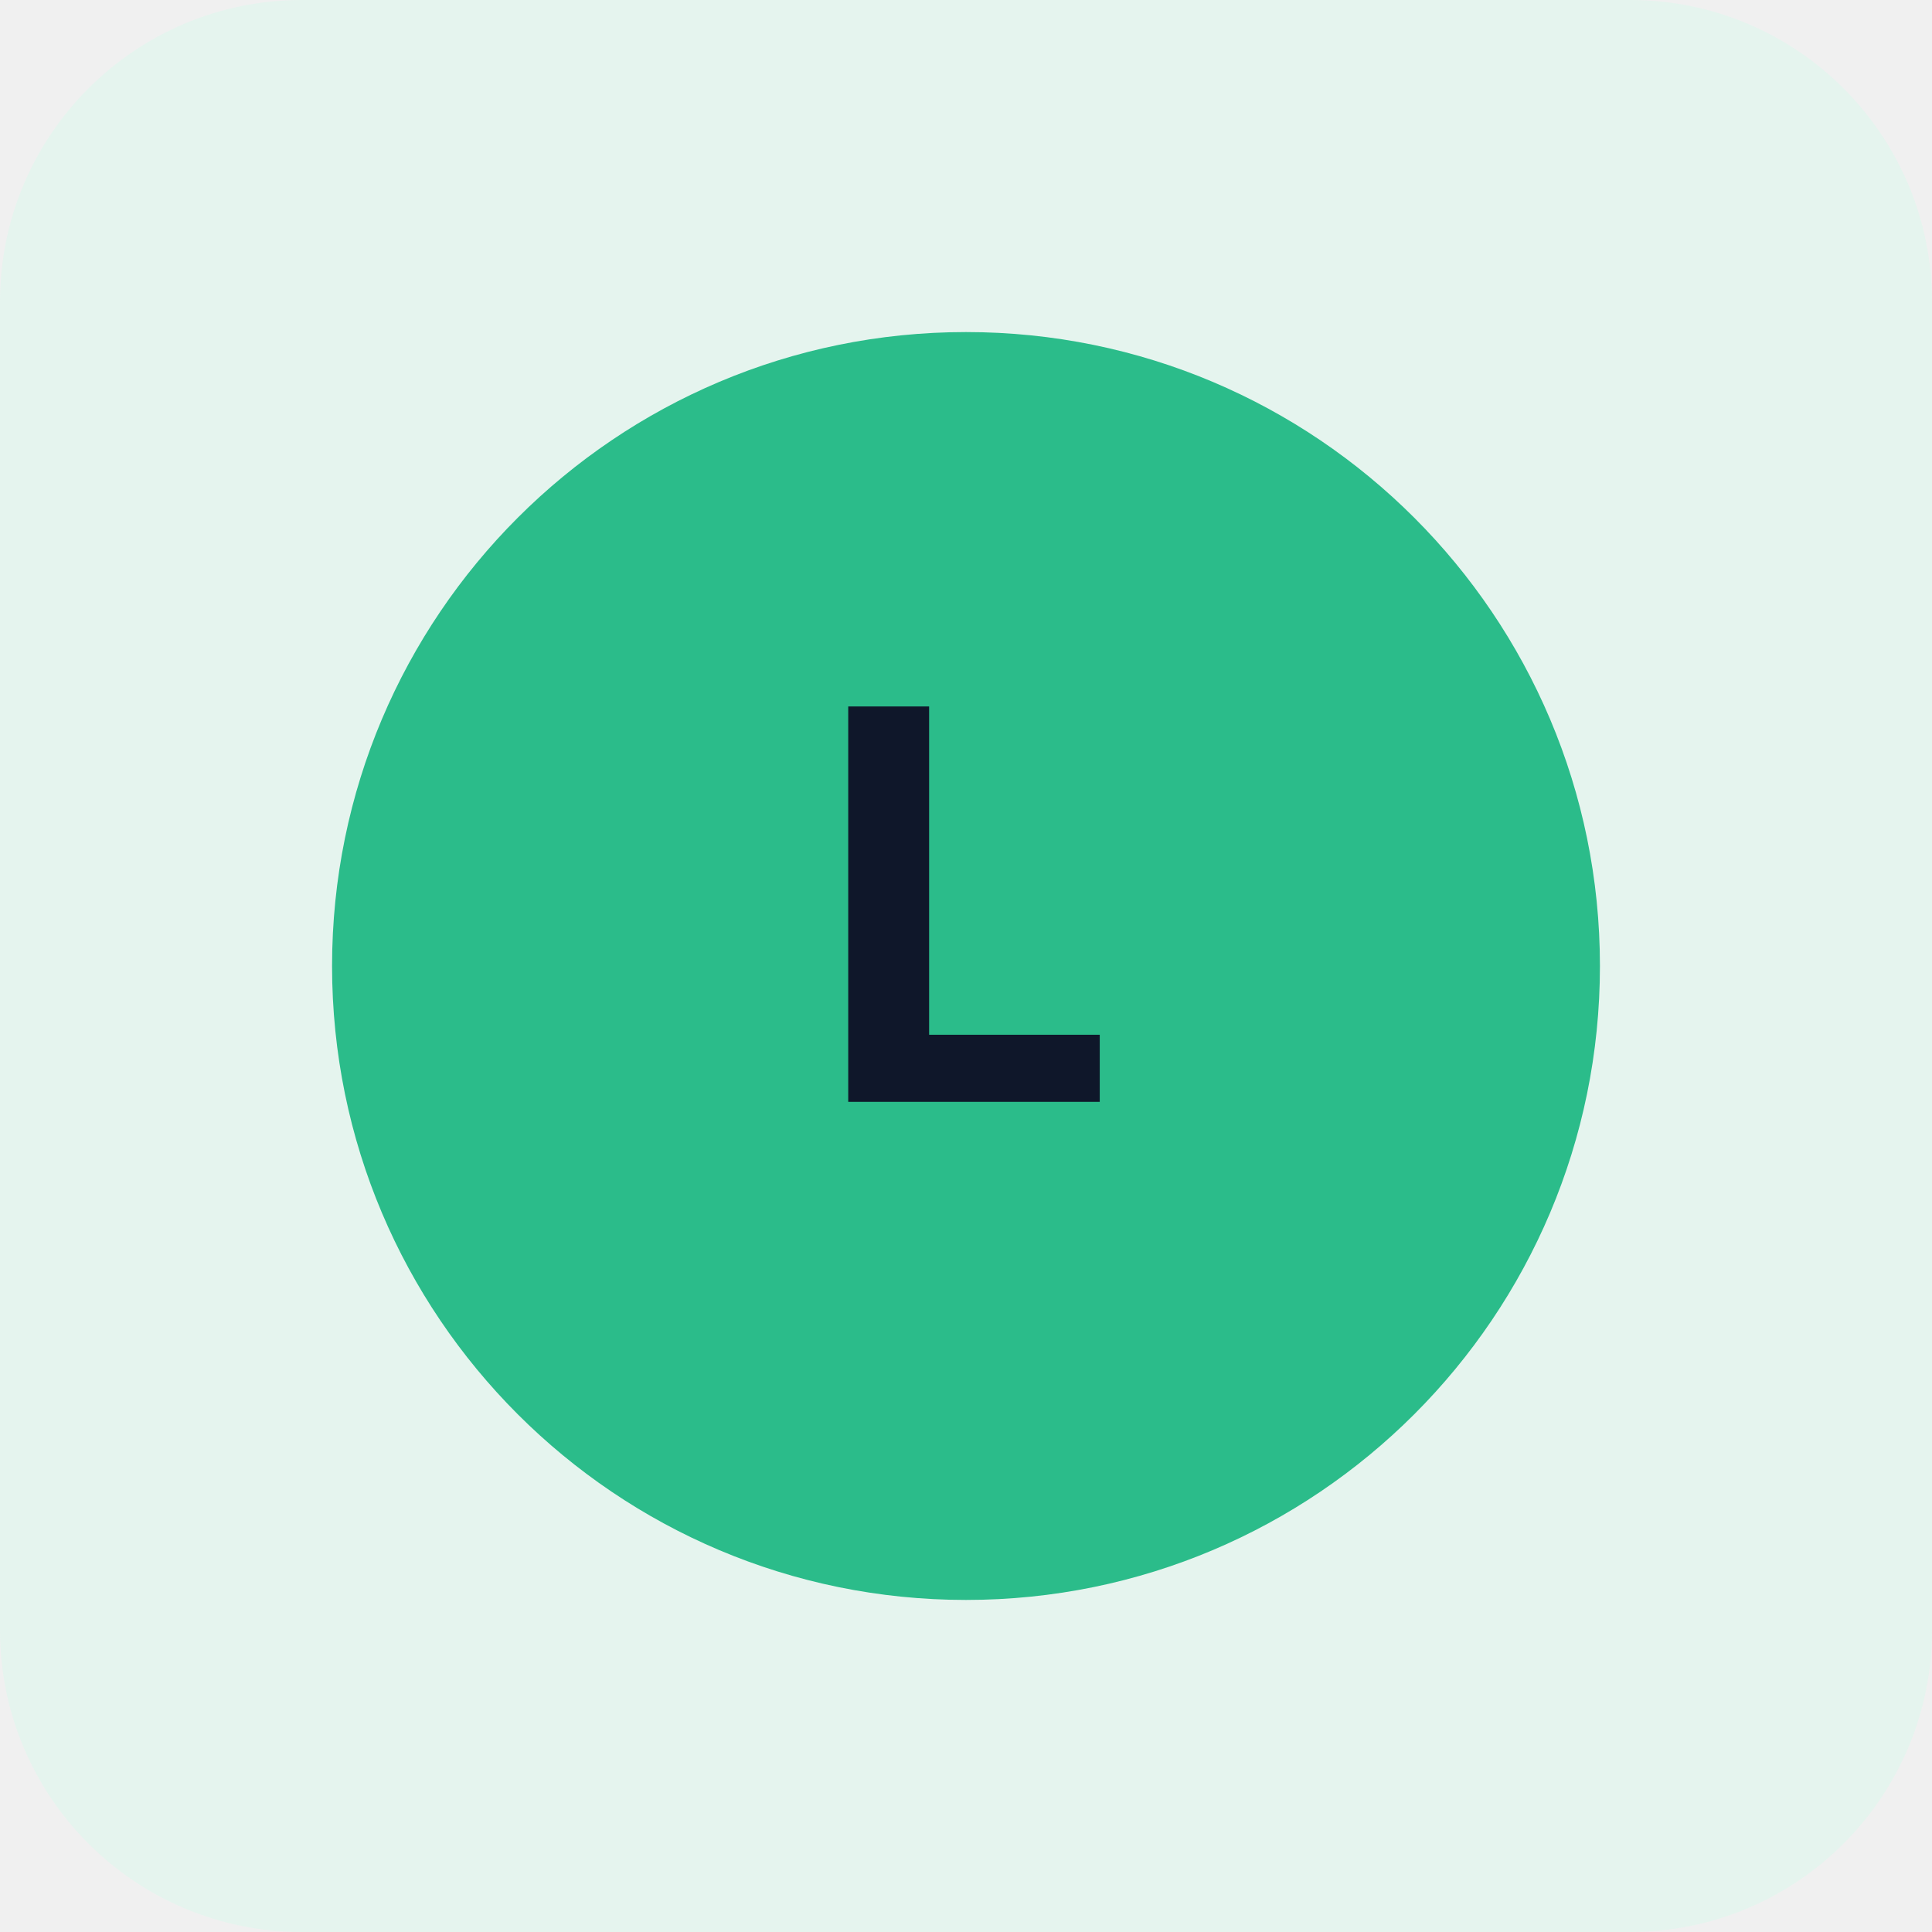
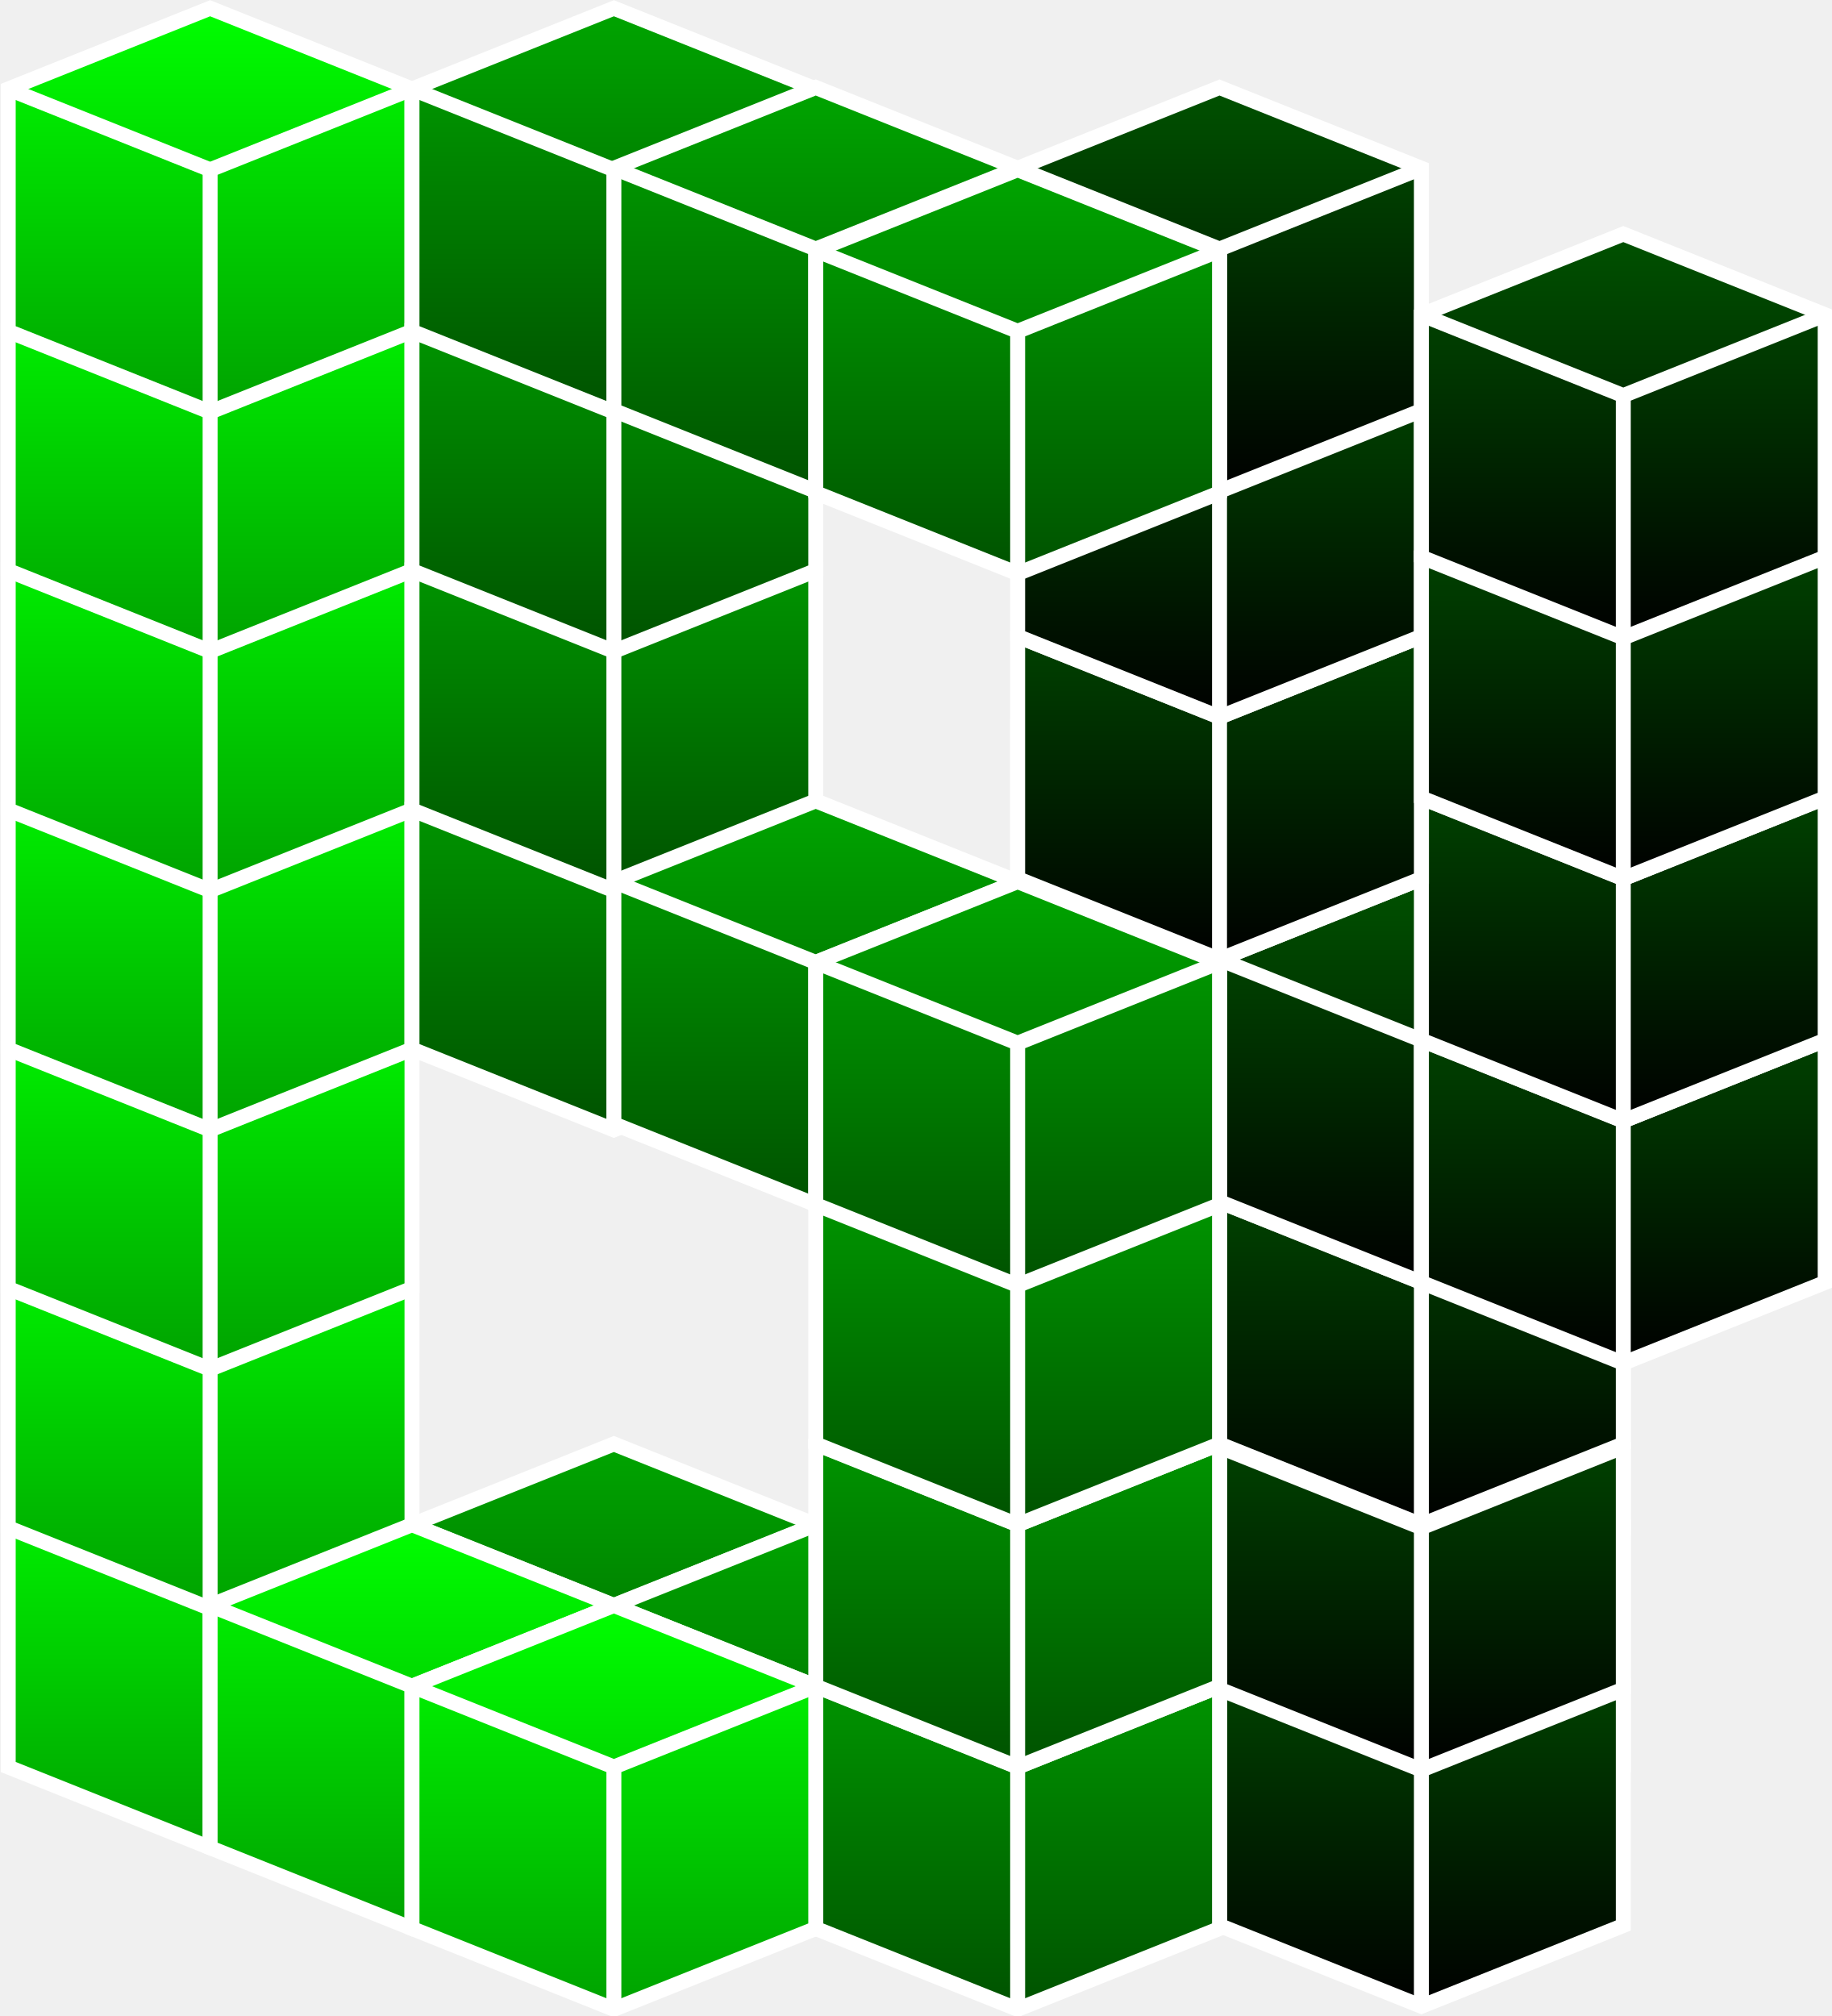
- <svg xmlns="http://www.w3.org/2000/svg" viewBox="0 0 256 256" fill="none">
-   <rect width="256" height="256" rx="40" fill="#E5F4EE" />
-   <circle cx="128" cy="128" r="84" fill="#2BBC8A" />
-   <text x="128" y="146" text-anchor="middle" font-family="system-ui, -apple-system, Segoe UI, sans-serif" font-size="72" font-weight="700" fill="#0F172A">L</text>
+ <svg xmlns="http://www.w3.org/2000/svg" style="background: transparent; background-color: transparent; color-scheme: light dark;" version="1.1" width="1225px" height="1348px" viewBox="0 0 1225 1348">
+   <defs>
+     <linearGradient x1="0%" y1="0%" x2="0%" y2="100%" id="drawio-svg-YrAJRbZXD4QwcOwPkMBc-gradient-light-dark_005200_89cf89_-1-light-dark_000000_ededed_-1-s-0">
+       <stop offset="0%" stop-color="#005200" stop-opacity="1" style="stop-color: light-dark(rgb(0, 82, 0), rgb(137, 207, 137)); stop-opacity: 1;" />
+       <stop offset="100%" stop-color="#000000" stop-opacity="1" style="stop-color: light-dark(rgb(0, 0, 0), rgb(237, 237, 237)); stop-opacity: 1;" />
+     </linearGradient>
+     <linearGradient x1="0%" y1="0%" x2="0%" y2="100%" id="drawio-svg-YrAJRbZXD4QwcOwPkMBc-gradient-light-dark_00a500_22b022_-1-light-dark_005200_89cf89_-1-s-0">
+       <stop offset="0%" stop-color="#00A500" stop-opacity="1" style="stop-color: light-dark(rgb(0, 165, 0), rgb(34, 176, 34)); stop-opacity: 1;" />
+       <stop offset="100%" stop-color="#005200" stop-opacity="1" style="stop-color: light-dark(rgb(0, 82, 0), rgb(137, 207, 137)); stop-opacity: 1;" />
+     </linearGradient>
+     <linearGradient x1="0%" y1="0%" x2="0%" y2="100%" id="drawio-svg-YrAJRbZXD4QwcOwPkMBc-gradient-light-dark_00ff00_008f00_-1-light-dark_00a200_26b126_-1-s-0">
+       <stop offset="0%" stop-color="#00FF00" stop-opacity="1" style="stop-color: light-dark(rgb(0, 255, 0), rgb(0, 143, 0)); stop-opacity: 1;" />
+       <stop offset="100%" stop-color="#00A200" stop-opacity="1" style="stop-color: light-dark(rgb(0, 162, 0), rgb(38, 177, 38)); stop-opacity: 1;" />
+     </linearGradient>
+   </defs>
+   <g>
+     <g data-cell-id="0">
+       <g data-cell-id="1">
+         <g data-cell-id="frHDiylbWHgKtSTXTxFc-33">
+           <g transform="translate(0.5,0.5)">
+             <path d="M 815 1019 L 950 965 L 1085 1019 L 1085 1181 L 950 1235 L 815 1181 Z" fill="url(#drawio-svg-YrAJRbZXD4QwcOwPkMBc-gradient-light-dark_005200_89cf89_-1-light-dark_000000_ededed_-1-s-0)" stroke="#ffffff" stroke-width="10" stroke-miterlimit="10" pointer-events="all" style="fill: url(&quot;#drawio-svg-YrAJRbZXD4QwcOwPkMBc-gradient-light-dark_005200_89cf89_-1-light-dark_000000_ededed_-1-s-0&quot;); stroke: light-dark(rgb(255, 255, 255), rgb(18, 18, 18));" />
+             <path d="M 815 1019 L 950 1073 L 1085 1019 M 950 1073 L 950 1235" fill="none" stroke="#ffffff" stroke-width="10" stroke-miterlimit="10" pointer-events="all" style="stroke: light-dark(rgb(255, 255, 255), rgb(18, 18, 18));" />
+           </g>
+         </g>
+         <g data-cell-id="frHDiylbWHgKtSTXTxFc-12">
+           <g transform="translate(0.5,0.5)">
+             <path d="M 275 1019 L 410 965 L 545 1019 L 545 1181 L 410 1235 L 275 1181 Z" fill="url(#drawio-svg-YrAJRbZXD4QwcOwPkMBc-gradient-light-dark_00a500_22b022_-1-light-dark_005200_89cf89_-1-s-0)" stroke="#ffffff" stroke-width="10" stroke-miterlimit="10" pointer-events="all" style="fill: url(&quot;#drawio-svg-YrAJRbZXD4QwcOwPkMBc-gradient-light-dark_00a500_22b022_-1-light-dark_005200_89cf89_-1-s-0&quot;); stroke: light-dark(rgb(255, 255, 255), rgb(18, 18, 18));" />
+             <path d="M 275 1019 L 410 1073 L 545 1019 M 410 1073 L 410 1235" fill="none" stroke="#ffffff" stroke-width="10" stroke-miterlimit="10" pointer-events="all" style="stroke: light-dark(rgb(255, 255, 255), rgb(18, 18, 18));" />
+           </g>
+         </g>
+         <g data-cell-id="frHDiylbWHgKtSTXTxFc-13">
+           <g transform="translate(0.5,0.5)">
+             <path d="M 410 1073 L 545 1019 L 680 1073 L 680 1235 L 545 1289 L 410 1235 Z" fill="url(#drawio-svg-YrAJRbZXD4QwcOwPkMBc-gradient-light-dark_00a500_22b022_-1-light-dark_005200_89cf89_-1-s-0)" stroke="#ffffff" stroke-width="10" stroke-miterlimit="10" pointer-events="all" style="fill: url(&quot;#drawio-svg-YrAJRbZXD4QwcOwPkMBc-gradient-light-dark_00a500_22b022_-1-light-dark_005200_89cf89_-1-s-0&quot;); stroke: light-dark(rgb(255, 255, 255), rgb(18, 18, 18));" />
+             <path d="M 410 1073 L 545 1127 L 680 1073 M 545 1127 L 545 1289" fill="none" stroke="#ffffff" stroke-width="10" stroke-miterlimit="10" pointer-events="all" style="stroke: light-dark(rgb(255, 255, 255), rgb(18, 18, 18));" />
+           </g>
+         </g>
+         <g data-cell-id="frHDiylbWHgKtSTXTxFc-31">
+           <g transform="translate(0.5,0.5)">
+             <path d="M 815 1125 L 950 1071 L 1085 1125 L 1085 1287 L 950 1341 L 815 1287 Z" fill="url(#drawio-svg-YrAJRbZXD4QwcOwPkMBc-gradient-light-dark_005200_89cf89_-1-light-dark_000000_ededed_-1-s-0)" stroke="#ffffff" stroke-width="10" stroke-miterlimit="10" pointer-events="all" style="fill: url(&quot;#drawio-svg-YrAJRbZXD4QwcOwPkMBc-gradient-light-dark_005200_89cf89_-1-light-dark_000000_ededed_-1-s-0&quot;); stroke: light-dark(rgb(255, 255, 255), rgb(18, 18, 18));" />
+             <path d="M 815 1125 L 950 1179 L 1085 1125 M 950 1179 L 950 1341" fill="none" stroke="#ffffff" stroke-width="10" stroke-miterlimit="10" pointer-events="all" style="stroke: light-dark(rgb(255, 255, 255), rgb(18, 18, 18));" />
+           </g>
+         </g>
+         <g data-cell-id="frHDiylbWHgKtSTXTxFc-14">
+           <g transform="translate(0.5,0.5)">
+             <path d="M 545 1127 L 680 1073 L 815 1127 L 815 1289 L 680 1343 L 545 1289 Z" fill="url(#drawio-svg-YrAJRbZXD4QwcOwPkMBc-gradient-light-dark_00a500_22b022_-1-light-dark_005200_89cf89_-1-s-0)" stroke="#ffffff" stroke-width="10" stroke-miterlimit="10" pointer-events="all" style="fill: url(&quot;#drawio-svg-YrAJRbZXD4QwcOwPkMBc-gradient-light-dark_00a500_22b022_-1-light-dark_005200_89cf89_-1-s-0&quot;); stroke: light-dark(rgb(255, 255, 255), rgb(18, 18, 18));" />
+             <path d="M 545 1127 L 680 1181 L 815 1127 M 680 1181 L 680 1343" fill="none" stroke="#ffffff" stroke-width="10" stroke-miterlimit="10" pointer-events="all" style="stroke: light-dark(rgb(255, 255, 255), rgb(18, 18, 18));" />
+           </g>
+         </g>
+         <g data-cell-id="frHDiylbWHgKtSTXTxFc-21">
+           <g transform="translate(0.5,0.5)">
+             <path d="M 680 484 L 815 430 L 950 484 L 950 646 L 815 700 L 680 646 Z" fill="url(#drawio-svg-YrAJRbZXD4QwcOwPkMBc-gradient-light-dark_005200_89cf89_-1-light-dark_000000_ededed_-1-s-0)" stroke="#ffffff" stroke-width="10" stroke-miterlimit="10" pointer-events="all" style="fill: url(&quot;#drawio-svg-YrAJRbZXD4QwcOwPkMBc-gradient-light-dark_005200_89cf89_-1-light-dark_000000_ededed_-1-s-0&quot;); stroke: light-dark(rgb(255, 255, 255), rgb(18, 18, 18));" />
+             <path d="M 680 484 L 815 538 L 950 484 M 815 538 L 815 700" fill="none" stroke="#ffffff" stroke-width="10" stroke-miterlimit="10" pointer-events="all" style="stroke: light-dark(rgb(255, 255, 255), rgb(18, 18, 18));" />
+           </g>
+         </g>
+         <g data-cell-id="frHDiylbWHgKtSTXTxFc-1">
+           <g transform="translate(0.5,0.5)">
+             <path d="M 5 1019 L 140 965 L 275 1019 L 275 1181 L 140 1235 L 5 1181 Z" fill="url(#drawio-svg-YrAJRbZXD4QwcOwPkMBc-gradient-light-dark_00ff00_008f00_-1-light-dark_00a200_26b126_-1-s-0)" stroke="#ffffff" stroke-width="10" stroke-miterlimit="10" pointer-events="all" style="fill: url(&quot;#drawio-svg-YrAJRbZXD4QwcOwPkMBc-gradient-light-dark_00ff00_008f00_-1-light-dark_00a200_26b126_-1-s-0&quot;); stroke: light-dark(rgb(255, 255, 255), rgb(18, 18, 18));" />
+             <path d="M 5 1019 L 140 1073 L 275 1019 M 140 1073 L 140 1235" fill="none" stroke="#ffffff" stroke-width="10" stroke-miterlimit="10" pointer-events="all" style="stroke: light-dark(rgb(255, 255, 255), rgb(18, 18, 18));" />
+           </g>
+         </g>
+         <g data-cell-id="frHDiylbWHgKtSTXTxFc-2">
+           <g transform="translate(0.5,0.5)">
+             <path d="M 5 859 L 140 805 L 275 859 L 275 1021 L 140 1075 L 5 1021 Z" fill="url(#drawio-svg-YrAJRbZXD4QwcOwPkMBc-gradient-light-dark_00ff00_008f00_-1-light-dark_00a200_26b126_-1-s-0)" stroke="#ffffff" stroke-width="10" stroke-miterlimit="10" pointer-events="all" style="fill: url(&quot;#drawio-svg-YrAJRbZXD4QwcOwPkMBc-gradient-light-dark_00ff00_008f00_-1-light-dark_00a200_26b126_-1-s-0&quot;); stroke: light-dark(rgb(255, 255, 255), rgb(18, 18, 18));" />
+             <path d="M 5 859 L 140 913 L 275 859 M 140 913 L 140 1075" fill="none" stroke="#ffffff" stroke-width="10" stroke-miterlimit="10" pointer-events="all" style="stroke: light-dark(rgb(255, 255, 255), rgb(18, 18, 18));" />
+           </g>
+         </g>
+         <g data-cell-id="frHDiylbWHgKtSTXTxFc-3">
+           <g transform="translate(0.5,0.5)">
+             <path d="M 5 699 L 140 645 L 275 699 L 275 861 L 140 915 L 5 861 Z" fill="url(#drawio-svg-YrAJRbZXD4QwcOwPkMBc-gradient-light-dark_00ff00_008f00_-1-light-dark_00a200_26b126_-1-s-0)" stroke="#ffffff" stroke-width="10" stroke-miterlimit="10" pointer-events="all" style="fill: url(&quot;#drawio-svg-YrAJRbZXD4QwcOwPkMBc-gradient-light-dark_00ff00_008f00_-1-light-dark_00a200_26b126_-1-s-0&quot;); stroke: light-dark(rgb(255, 255, 255), rgb(18, 18, 18));" />
+             <path d="M 5 699 L 140 753 L 275 699 M 140 753 L 140 915" fill="none" stroke="#ffffff" stroke-width="10" stroke-miterlimit="10" pointer-events="all" style="stroke: light-dark(rgb(255, 255, 255), rgb(18, 18, 18));" />
+           </g>
+         </g>
+         <g data-cell-id="frHDiylbWHgKtSTXTxFc-4">
+           <g transform="translate(0.5,0.5)">
+             <path d="M 5 539 L 140 485 L 275 539 L 275 701 L 140 755 L 5 701 Z" fill="url(#drawio-svg-YrAJRbZXD4QwcOwPkMBc-gradient-light-dark_00ff00_008f00_-1-light-dark_00a200_26b126_-1-s-0)" stroke="#ffffff" stroke-width="10" stroke-miterlimit="10" pointer-events="all" style="fill: url(&quot;#drawio-svg-YrAJRbZXD4QwcOwPkMBc-gradient-light-dark_00ff00_008f00_-1-light-dark_00a200_26b126_-1-s-0&quot;); stroke: light-dark(rgb(255, 255, 255), rgb(18, 18, 18));" />
+             <path d="M 5 539 L 140 593 L 275 539 M 140 593 L 140 755" fill="none" stroke="#ffffff" stroke-width="10" stroke-miterlimit="10" pointer-events="all" style="stroke: light-dark(rgb(255, 255, 255), rgb(18, 18, 18));" />
+           </g>
+         </g>
+         <g data-cell-id="frHDiylbWHgKtSTXTxFc-5">
+           <g transform="translate(0.5,0.5)">
+             <path d="M 5 379 L 140 325 L 275 379 L 275 541 L 140 595 L 5 541 Z" fill="url(#drawio-svg-YrAJRbZXD4QwcOwPkMBc-gradient-light-dark_00ff00_008f00_-1-light-dark_00a200_26b126_-1-s-0)" stroke="#ffffff" stroke-width="10" stroke-miterlimit="10" pointer-events="all" style="fill: url(&quot;#drawio-svg-YrAJRbZXD4QwcOwPkMBc-gradient-light-dark_00ff00_008f00_-1-light-dark_00a200_26b126_-1-s-0&quot;); stroke: light-dark(rgb(255, 255, 255), rgb(18, 18, 18));" />
+             <path d="M 5 379 L 140 433 L 275 379 M 140 433 L 140 595" fill="none" stroke="#ffffff" stroke-width="10" stroke-miterlimit="10" pointer-events="all" style="stroke: light-dark(rgb(255, 255, 255), rgb(18, 18, 18));" />
+           </g>
+         </g>
+         <g data-cell-id="frHDiylbWHgKtSTXTxFc-6">
+           <g transform="translate(0.5,0.5)">
+             <path d="M 5 219 L 140 165 L 275 219 L 275 381 L 140 435 L 5 381 Z" fill="url(#drawio-svg-YrAJRbZXD4QwcOwPkMBc-gradient-light-dark_00ff00_008f00_-1-light-dark_00a200_26b126_-1-s-0)" stroke="#ffffff" stroke-width="10" stroke-miterlimit="10" pointer-events="all" style="fill: url(&quot;#drawio-svg-YrAJRbZXD4QwcOwPkMBc-gradient-light-dark_00ff00_008f00_-1-light-dark_00a200_26b126_-1-s-0&quot;); stroke: light-dark(rgb(255, 255, 255), rgb(18, 18, 18));" />
+             <path d="M 5 219 L 140 273 L 275 219 M 140 273 L 140 435" fill="none" stroke="#ffffff" stroke-width="10" stroke-miterlimit="10" pointer-events="all" style="stroke: light-dark(rgb(255, 255, 255), rgb(18, 18, 18));" />
+           </g>
+         </g>
+         <g data-cell-id="frHDiylbWHgKtSTXTxFc-7">
+           <g transform="translate(0.5,0.5)">
+             <path d="M 5 59 L 140 5 L 275 59 L 275 221 L 140 275 L 5 221 Z" fill="url(#drawio-svg-YrAJRbZXD4QwcOwPkMBc-gradient-light-dark_00ff00_008f00_-1-light-dark_00a200_26b126_-1-s-0)" stroke="#ffffff" stroke-width="10" stroke-miterlimit="10" pointer-events="all" style="fill: url(&quot;#drawio-svg-YrAJRbZXD4QwcOwPkMBc-gradient-light-dark_00ff00_008f00_-1-light-dark_00a200_26b126_-1-s-0&quot;); stroke: light-dark(rgb(255, 255, 255), rgb(18, 18, 18));" />
+             <path d="M 5 59 L 140 113 L 275 59 M 140 113 L 140 275" fill="none" stroke="#ffffff" stroke-width="10" stroke-miterlimit="10" pointer-events="all" style="stroke: light-dark(rgb(255, 255, 255), rgb(18, 18, 18));" />
+           </g>
+         </g>
+         <g data-cell-id="frHDiylbWHgKtSTXTxFc-8">
+           <g transform="translate(0.5,0.5)">
+             <path d="M 140 1073 L 275 1019 L 410 1073 L 410 1235 L 275 1289 L 140 1235 Z" fill="url(#drawio-svg-YrAJRbZXD4QwcOwPkMBc-gradient-light-dark_00ff00_008f00_-1-light-dark_00a200_26b126_-1-s-0)" stroke="#ffffff" stroke-width="10" stroke-miterlimit="10" pointer-events="all" style="fill: url(&quot;#drawio-svg-YrAJRbZXD4QwcOwPkMBc-gradient-light-dark_00ff00_008f00_-1-light-dark_00a200_26b126_-1-s-0&quot;); stroke: light-dark(rgb(255, 255, 255), rgb(18, 18, 18));" />
+             <path d="M 140 1073 L 275 1127 L 410 1073 M 275 1127 L 275 1289" fill="none" stroke="#ffffff" stroke-width="10" stroke-miterlimit="10" pointer-events="all" style="stroke: light-dark(rgb(255, 255, 255), rgb(18, 18, 18));" />
+           </g>
+         </g>
+         <g data-cell-id="frHDiylbWHgKtSTXTxFc-11">
+           <g transform="translate(0.5,0.5)">
+             <path d="M 275 1127 L 410 1073 L 545 1127 L 545 1289 L 410 1343 L 275 1289 Z" fill="url(#drawio-svg-YrAJRbZXD4QwcOwPkMBc-gradient-light-dark_00ff00_008f00_-1-light-dark_00a200_26b126_-1-s-0)" stroke="#ffffff" stroke-width="10" stroke-miterlimit="10" pointer-events="all" style="fill: url(&quot;#drawio-svg-YrAJRbZXD4QwcOwPkMBc-gradient-light-dark_00ff00_008f00_-1-light-dark_00a200_26b126_-1-s-0&quot;); stroke: light-dark(rgb(255, 255, 255), rgb(18, 18, 18));" />
+             <path d="M 275 1127 L 410 1181 L 545 1127 M 410 1181 L 410 1343" fill="none" stroke="#ffffff" stroke-width="10" stroke-miterlimit="10" pointer-events="all" style="stroke: light-dark(rgb(255, 255, 255), rgb(18, 18, 18));" />
+           </g>
+         </g>
+         <g data-cell-id="frHDiylbWHgKtSTXTxFc-15">
+           <g transform="translate(0.5,0.5)">
+             <path d="M 815 861 L 950 807 L 1085 861 L 1085 1023 L 950 1077 L 815 1023 Z" fill="url(#drawio-svg-YrAJRbZXD4QwcOwPkMBc-gradient-light-dark_005200_89cf89_-1-light-dark_000000_ededed_-1-s-0)" stroke="#ffffff" stroke-width="10" stroke-miterlimit="10" pointer-events="all" style="fill: url(&quot;#drawio-svg-YrAJRbZXD4QwcOwPkMBc-gradient-light-dark_005200_89cf89_-1-light-dark_000000_ededed_-1-s-0&quot;); stroke: light-dark(rgb(255, 255, 255), rgb(18, 18, 18));" />
+             <path d="M 815 861 L 950 915 L 1085 861 M 950 915 L 950 1077" fill="none" stroke="#ffffff" stroke-width="10" stroke-miterlimit="10" pointer-events="all" style="stroke: light-dark(rgb(255, 255, 255), rgb(18, 18, 18));" />
+           </g>
+         </g>
+         <g data-cell-id="frHDiylbWHgKtSTXTxFc-16">
+           <g transform="translate(0.5,0.5)">
+             <path d="M 815 701 L 950 647 L 1085 701 L 1085 863 L 950 917 L 815 863 Z" fill="url(#drawio-svg-YrAJRbZXD4QwcOwPkMBc-gradient-light-dark_005200_89cf89_-1-light-dark_000000_ededed_-1-s-0)" stroke="#ffffff" stroke-width="10" stroke-miterlimit="10" pointer-events="all" style="fill: url(&quot;#drawio-svg-YrAJRbZXD4QwcOwPkMBc-gradient-light-dark_005200_89cf89_-1-light-dark_000000_ededed_-1-s-0&quot;); stroke: light-dark(rgb(255, 255, 255), rgb(18, 18, 18));" />
+             <path d="M 815 701 L 950 755 L 1085 701 M 950 755 L 950 917" fill="none" stroke="#ffffff" stroke-width="10" stroke-miterlimit="10" pointer-events="all" style="stroke: light-dark(rgb(255, 255, 255), rgb(18, 18, 18));" />
+           </g>
+         </g>
+         <g data-cell-id="frHDiylbWHgKtSTXTxFc-17">
+           <g transform="translate(0.5,0.5)">
+             <path d="M 815 539 L 950 485 L 1085 539 L 1085 701 L 950 755 L 815 701 Z" fill="url(#drawio-svg-YrAJRbZXD4QwcOwPkMBc-gradient-light-dark_005200_89cf89_-1-light-dark_000000_ededed_-1-s-0)" stroke="#ffffff" stroke-width="10" stroke-miterlimit="10" pointer-events="all" style="fill: url(&quot;#drawio-svg-YrAJRbZXD4QwcOwPkMBc-gradient-light-dark_005200_89cf89_-1-light-dark_000000_ededed_-1-s-0&quot;); stroke: light-dark(rgb(255, 255, 255), rgb(18, 18, 18));" />
+             <path d="M 815 539 L 950 593 L 1085 539 M 950 593 L 950 755" fill="none" stroke="#ffffff" stroke-width="10" stroke-miterlimit="10" pointer-events="all" style="stroke: light-dark(rgb(255, 255, 255), rgb(18, 18, 18));" />
+           </g>
+         </g>
+         <g data-cell-id="frHDiylbWHgKtSTXTxFc-24">
+           <g transform="translate(0.5,0.5)">
+             <path d="M 275 539 L 410 485 L 545 539 L 545 701 L 410 755 L 275 701 Z" fill="url(#drawio-svg-YrAJRbZXD4QwcOwPkMBc-gradient-light-dark_00a500_22b022_-1-light-dark_005200_89cf89_-1-s-0)" stroke="#ffffff" stroke-width="10" stroke-miterlimit="10" pointer-events="all" style="fill: url(&quot;#drawio-svg-YrAJRbZXD4QwcOwPkMBc-gradient-light-dark_00a500_22b022_-1-light-dark_005200_89cf89_-1-s-0&quot;); stroke: light-dark(rgb(255, 255, 255), rgb(18, 18, 18));" />
+             <path d="M 275 539 L 410 593 L 545 539 M 410 593 L 410 755" fill="none" stroke="#ffffff" stroke-width="10" stroke-miterlimit="10" pointer-events="all" style="stroke: light-dark(rgb(255, 255, 255), rgb(18, 18, 18));" />
+           </g>
+         </g>
+         <g data-cell-id="frHDiylbWHgKtSTXTxFc-19">
+           <g transform="translate(0.5,0.5)">
+             <path d="M 275 379 L 410 325 L 545 379 L 545 541 L 410 595 L 275 541 Z" fill="url(#drawio-svg-YrAJRbZXD4QwcOwPkMBc-gradient-light-dark_00a500_22b022_-1-light-dark_005200_89cf89_-1-s-0)" stroke="#ffffff" stroke-width="10" stroke-miterlimit="10" pointer-events="all" style="fill: url(&quot;#drawio-svg-YrAJRbZXD4QwcOwPkMBc-gradient-light-dark_00a500_22b022_-1-light-dark_005200_89cf89_-1-s-0&quot;); stroke: light-dark(rgb(255, 255, 255), rgb(18, 18, 18));" />
+             <path d="M 275 379 L 410 433 L 545 379 M 410 433 L 410 595" fill="none" stroke="#ffffff" stroke-width="10" stroke-miterlimit="10" pointer-events="all" style="stroke: light-dark(rgb(255, 255, 255), rgb(18, 18, 18));" />
+           </g>
+         </g>
+         <g data-cell-id="frHDiylbWHgKtSTXTxFc-20">
+           <g transform="translate(0.5,0.5)">
+             <path d="M 275 219 L 410 165 L 545 219 L 545 381 L 410 435 L 275 381 Z" fill="url(#drawio-svg-YrAJRbZXD4QwcOwPkMBc-gradient-light-dark_00a500_22b022_-1-light-dark_005200_89cf89_-1-s-0)" stroke="#ffffff" stroke-width="10" stroke-miterlimit="10" pointer-events="all" style="fill: url(&quot;#drawio-svg-YrAJRbZXD4QwcOwPkMBc-gradient-light-dark_00a500_22b022_-1-light-dark_005200_89cf89_-1-s-0&quot;); stroke: light-dark(rgb(255, 255, 255), rgb(18, 18, 18));" />
+             <path d="M 275 219 L 410 273 L 545 219 M 410 273 L 410 435" fill="none" stroke="#ffffff" stroke-width="10" stroke-miterlimit="10" pointer-events="all" style="stroke: light-dark(rgb(255, 255, 255), rgb(18, 18, 18));" />
+           </g>
+         </g>
+         <g data-cell-id="frHDiylbWHgKtSTXTxFc-25">
+           <g transform="translate(0.5,0.5)">
+             <path d="M 275 59 L 410 5 L 545 59 L 545 221 L 410 275 L 275 221 Z" fill="url(#drawio-svg-YrAJRbZXD4QwcOwPkMBc-gradient-light-dark_00a500_22b022_-1-light-dark_005200_89cf89_-1-s-0)" stroke="#ffffff" stroke-width="10" stroke-miterlimit="10" pointer-events="all" style="fill: url(&quot;#drawio-svg-YrAJRbZXD4QwcOwPkMBc-gradient-light-dark_00a500_22b022_-1-light-dark_005200_89cf89_-1-s-0&quot;); stroke: light-dark(rgb(255, 255, 255), rgb(18, 18, 18));" />
+             <path d="M 275 59 L 410 113 L 545 59 M 410 113 L 410 275" fill="none" stroke="#ffffff" stroke-width="10" stroke-miterlimit="10" pointer-events="all" style="stroke: light-dark(rgb(255, 255, 255), rgb(18, 18, 18));" />
+           </g>
+         </g>
+         <g data-cell-id="frHDiylbWHgKtSTXTxFc-26">
+           <g transform="translate(0.5,0.5)">
+             <path d="M 410 112 L 545 58 L 680 112 L 680 274 L 545 328 L 410 274 Z" fill="url(#drawio-svg-YrAJRbZXD4QwcOwPkMBc-gradient-light-dark_00a500_22b022_-1-light-dark_005200_89cf89_-1-s-0)" stroke="#ffffff" stroke-width="10" stroke-miterlimit="10" pointer-events="all" style="fill: url(&quot;#drawio-svg-YrAJRbZXD4QwcOwPkMBc-gradient-light-dark_00a500_22b022_-1-light-dark_005200_89cf89_-1-s-0&quot;); stroke: light-dark(rgb(255, 255, 255), rgb(18, 18, 18));" />
+             <path d="M 410 112 L 545 166 L 680 112 M 545 166 L 545 328" fill="none" stroke="#ffffff" stroke-width="10" stroke-miterlimit="10" pointer-events="all" style="stroke: light-dark(rgb(255, 255, 255), rgb(18, 18, 18));" />
+           </g>
+         </g>
+         <g data-cell-id="frHDiylbWHgKtSTXTxFc-37">
+           <g transform="translate(0.5,0.5)">
+             <path d="M 815 967 L 950 913 L 1085 967 L 1085 1129 L 950 1183 L 815 1129 Z" fill="url(#drawio-svg-YrAJRbZXD4QwcOwPkMBc-gradient-light-dark_005200_89cf89_-1-light-dark_000000_ededed_-1-s-0)" stroke="#ffffff" stroke-width="10" stroke-miterlimit="10" pointer-events="all" style="fill: url(&quot;#drawio-svg-YrAJRbZXD4QwcOwPkMBc-gradient-light-dark_005200_89cf89_-1-light-dark_000000_ededed_-1-s-0&quot;); stroke: light-dark(rgb(255, 255, 255), rgb(18, 18, 18));" />
+             <path d="M 815 967 L 950 1021 L 1085 967 M 950 1021 L 950 1183" fill="none" stroke="#ffffff" stroke-width="10" stroke-miterlimit="10" pointer-events="all" style="stroke: light-dark(rgb(255, 255, 255), rgb(18, 18, 18));" />
+           </g>
+         </g>
+         <g data-cell-id="frHDiylbWHgKtSTXTxFc-39">
+           <g transform="translate(0.5,0.5)">
+             <path d="M 815 803 L 950 749 L 1085 803 L 1085 965 L 950 1019 L 815 965 Z" fill="url(#drawio-svg-YrAJRbZXD4QwcOwPkMBc-gradient-light-dark_005200_89cf89_-1-light-dark_000000_ededed_-1-s-0)" stroke="#ffffff" stroke-width="10" stroke-miterlimit="10" pointer-events="all" style="fill: url(&quot;#drawio-svg-YrAJRbZXD4QwcOwPkMBc-gradient-light-dark_005200_89cf89_-1-light-dark_000000_ededed_-1-s-0&quot;); stroke: light-dark(rgb(255, 255, 255), rgb(18, 18, 18));" />
+             <path d="M 815 803 L 950 857 L 1085 803 M 950 857 L 950 1019" fill="none" stroke="#ffffff" stroke-width="10" stroke-miterlimit="10" pointer-events="all" style="stroke: light-dark(rgb(255, 255, 255), rgb(18, 18, 18));" />
+           </g>
+         </g>
+         <g data-cell-id="frHDiylbWHgKtSTXTxFc-41">
+           <g transform="translate(0.5,0.5)">
+             <path d="M 680 589 L 815 535 L 950 589 L 950 751 L 815 805 L 680 751 Z" fill="url(#drawio-svg-YrAJRbZXD4QwcOwPkMBc-gradient-light-dark_005200_89cf89_-1-light-dark_000000_ededed_-1-s-0)" stroke="#ffffff" stroke-width="10" stroke-miterlimit="10" pointer-events="all" style="fill: url(&quot;#drawio-svg-YrAJRbZXD4QwcOwPkMBc-gradient-light-dark_005200_89cf89_-1-light-dark_000000_ededed_-1-s-0&quot;); stroke: light-dark(rgb(255, 255, 255), rgb(18, 18, 18));" />
+             <path d="M 680 589 L 815 643 L 950 589 M 815 643 L 815 805" fill="none" stroke="#ffffff" stroke-width="10" stroke-miterlimit="10" pointer-events="all" style="stroke: light-dark(rgb(255, 255, 255), rgb(18, 18, 18));" />
+           </g>
+         </g>
+         <g data-cell-id="frHDiylbWHgKtSTXTxFc-42">
+           <g transform="translate(0.5,0.5)">
+             <path d="M 815 641 L 950 587 L 1085 641 L 1085 803 L 950 857 L 815 803 Z" fill="url(#drawio-svg-YrAJRbZXD4QwcOwPkMBc-gradient-light-dark_005200_89cf89_-1-light-dark_000000_ededed_-1-s-0)" stroke="#ffffff" stroke-width="10" stroke-miterlimit="10" pointer-events="all" style="fill: url(&quot;#drawio-svg-YrAJRbZXD4QwcOwPkMBc-gradient-light-dark_005200_89cf89_-1-light-dark_000000_ededed_-1-s-0&quot;); stroke: light-dark(rgb(255, 255, 255), rgb(18, 18, 18));" />
+             <path d="M 815 641 L 950 695 L 1085 641 M 950 695 L 950 857" fill="none" stroke="#ffffff" stroke-width="10" stroke-miterlimit="10" pointer-events="all" style="stroke: light-dark(rgb(255, 255, 255), rgb(18, 18, 18));" />
+           </g>
+         </g>
+         <g data-cell-id="frHDiylbWHgKtSTXTxFc-43">
+           <g transform="translate(0.5,0.5)">
+             <path d="M 950 695 L 1085 641 L 1220 695 L 1220 857 L 1085 911 L 950 857 Z" fill="url(#drawio-svg-YrAJRbZXD4QwcOwPkMBc-gradient-light-dark_005200_89cf89_-1-light-dark_000000_ededed_-1-s-0)" stroke="#ffffff" stroke-width="10" stroke-miterlimit="10" pointer-events="all" style="fill: url(&quot;#drawio-svg-YrAJRbZXD4QwcOwPkMBc-gradient-light-dark_005200_89cf89_-1-light-dark_000000_ededed_-1-s-0&quot;); stroke: light-dark(rgb(255, 255, 255), rgb(18, 18, 18));" />
+             <path d="M 950 695 L 1085 749 L 1220 695 M 1085 749 L 1085 911" fill="none" stroke="#ffffff" stroke-width="10" stroke-miterlimit="10" pointer-events="all" style="stroke: light-dark(rgb(255, 255, 255), rgb(18, 18, 18));" />
+           </g>
+         </g>
+         <g data-cell-id="frHDiylbWHgKtSTXTxFc-44">
+           <g transform="translate(0.5,0.5)">
+             <path d="M 950 533 L 1085 479 L 1220 533 L 1220 695 L 1085 749 L 950 695 Z" fill="url(#drawio-svg-YrAJRbZXD4QwcOwPkMBc-gradient-light-dark_005200_89cf89_-1-light-dark_000000_ededed_-1-s-0)" stroke="#ffffff" stroke-width="10" stroke-miterlimit="10" pointer-events="all" style="fill: url(&quot;#drawio-svg-YrAJRbZXD4QwcOwPkMBc-gradient-light-dark_005200_89cf89_-1-light-dark_000000_ededed_-1-s-0&quot;); stroke: light-dark(rgb(255, 255, 255), rgb(18, 18, 18));" />
+             <path d="M 950 533 L 1085 587 L 1220 533 M 1085 587 L 1085 749" fill="none" stroke="#ffffff" stroke-width="10" stroke-miterlimit="10" pointer-events="all" style="stroke: light-dark(rgb(255, 255, 255), rgb(18, 18, 18));" />
+           </g>
+         </g>
+         <g data-cell-id="frHDiylbWHgKtSTXTxFc-46">
+           <g transform="translate(0.5,0.5)">
+             <path d="M 680 425 L 815 371 L 950 425 L 950 587 L 815 641 L 680 587 Z" fill="url(#drawio-svg-YrAJRbZXD4QwcOwPkMBc-gradient-light-dark_005200_89cf89_-1-light-dark_000000_ededed_-1-s-0)" stroke="#ffffff" stroke-width="10" stroke-miterlimit="10" pointer-events="all" style="fill: url(&quot;#drawio-svg-YrAJRbZXD4QwcOwPkMBc-gradient-light-dark_005200_89cf89_-1-light-dark_000000_ededed_-1-s-0&quot;); stroke: light-dark(rgb(255, 255, 255), rgb(18, 18, 18));" />
+             <path d="M 680 425 L 815 479 L 950 425 M 815 479 L 815 641" fill="none" stroke="#ffffff" stroke-width="10" stroke-miterlimit="10" pointer-events="all" style="stroke: light-dark(rgb(255, 255, 255), rgb(18, 18, 18));" />
+           </g>
+         </g>
+         <g data-cell-id="frHDiylbWHgKtSTXTxFc-48">
+           <g transform="translate(0.5,0.5)">
+             <path d="M 680 263 L 815 209 L 950 263 L 950 425 L 815 479 L 680 425 Z" fill="url(#drawio-svg-YrAJRbZXD4QwcOwPkMBc-gradient-light-dark_005200_89cf89_-1-light-dark_000000_ededed_-1-s-0)" stroke="#ffffff" stroke-width="10" stroke-miterlimit="10" pointer-events="all" style="fill: url(&quot;#drawio-svg-YrAJRbZXD4QwcOwPkMBc-gradient-light-dark_005200_89cf89_-1-light-dark_000000_ededed_-1-s-0&quot;); stroke: light-dark(rgb(255, 255, 255), rgb(18, 18, 18));" />
+             <path d="M 680 263 L 815 317 L 950 263 M 815 317 L 815 479" fill="none" stroke="#ffffff" stroke-width="10" stroke-miterlimit="10" pointer-events="all" style="stroke: light-dark(rgb(255, 255, 255), rgb(18, 18, 18));" />
+           </g>
+         </g>
+         <g data-cell-id="frHDiylbWHgKtSTXTxFc-49">
+           <g transform="translate(0.5,0.5)">
+             <path d="M 950 371 L 1085 317 L 1220 371 L 1220 533 L 1085 587 L 950 533 Z" fill="url(#drawio-svg-YrAJRbZXD4QwcOwPkMBc-gradient-light-dark_005200_89cf89_-1-light-dark_000000_ededed_-1-s-0)" stroke="#ffffff" stroke-width="10" stroke-miterlimit="10" pointer-events="all" style="fill: url(&quot;#drawio-svg-YrAJRbZXD4QwcOwPkMBc-gradient-light-dark_005200_89cf89_-1-light-dark_000000_ededed_-1-s-0&quot;); stroke: light-dark(rgb(255, 255, 255), rgb(18, 18, 18));" />
+             <path d="M 950 371 L 1085 425 L 1220 371 M 1085 425 L 1085 587" fill="none" stroke="#ffffff" stroke-width="10" stroke-miterlimit="10" pointer-events="all" style="stroke: light-dark(rgb(255, 255, 255), rgb(18, 18, 18));" />
+           </g>
+         </g>
+         <g data-cell-id="frHDiylbWHgKtSTXTxFc-51">
+           <g transform="translate(0.5,0.5)">
+             <path d="M 680 112 L 815 58 L 950 112 L 950 274 L 815 328 L 680 274 Z" fill="url(#drawio-svg-YrAJRbZXD4QwcOwPkMBc-gradient-light-dark_005200_89cf89_-1-light-dark_000000_ededed_-1-s-0)" stroke="#ffffff" stroke-width="10" stroke-miterlimit="10" pointer-events="all" style="fill: url(&quot;#drawio-svg-YrAJRbZXD4QwcOwPkMBc-gradient-light-dark_005200_89cf89_-1-light-dark_000000_ededed_-1-s-0&quot;); stroke: light-dark(rgb(255, 255, 255), rgb(18, 18, 18));" />
+             <path d="M 680 112 L 815 166 L 950 112 M 815 166 L 815 328" fill="none" stroke="#ffffff" stroke-width="10" stroke-miterlimit="10" pointer-events="all" style="stroke: light-dark(rgb(255, 255, 255), rgb(18, 18, 18));" />
+           </g>
+         </g>
+         <g data-cell-id="frHDiylbWHgKtSTXTxFc-52">
+           <g transform="translate(0.5,0.5)">
+             <path d="M 950 210 L 1085 156 L 1220 210 L 1220 372 L 1085 426 L 950 372 Z" fill="url(#drawio-svg-YrAJRbZXD4QwcOwPkMBc-gradient-light-dark_005200_89cf89_-1-light-dark_000000_ededed_-1-s-0)" stroke="#ffffff" stroke-width="10" stroke-miterlimit="10" pointer-events="all" style="fill: url(&quot;#drawio-svg-YrAJRbZXD4QwcOwPkMBc-gradient-light-dark_005200_89cf89_-1-light-dark_000000_ededed_-1-s-0&quot;); stroke: light-dark(rgb(255, 255, 255), rgb(18, 18, 18));" />
+             <path d="M 950 210 L 1085 264 L 1220 210 M 1085 264 L 1085 426" fill="none" stroke="#ffffff" stroke-width="10" stroke-miterlimit="10" pointer-events="all" style="stroke: light-dark(rgb(255, 255, 255), rgb(18, 18, 18));" />
+           </g>
+         </g>
+         <g data-cell-id="frHDiylbWHgKtSTXTxFc-34">
+           <g transform="translate(0.5,0.5)">
+             <path d="M 545 167 L 680 113 L 815 167 L 815 329 L 680 383 L 545 329 Z" fill="url(#drawio-svg-YrAJRbZXD4QwcOwPkMBc-gradient-light-dark_00a500_22b022_-1-light-dark_005200_89cf89_-1-s-0)" stroke="#ffffff" stroke-width="10" stroke-miterlimit="10" pointer-events="all" style="fill: url(&quot;#drawio-svg-YrAJRbZXD4QwcOwPkMBc-gradient-light-dark_00a500_22b022_-1-light-dark_005200_89cf89_-1-s-0&quot;); stroke: light-dark(rgb(255, 255, 255), rgb(18, 18, 18));" />
+             <path d="M 545 167 L 680 221 L 815 167 M 680 221 L 680 383" fill="none" stroke="#ffffff" stroke-width="10" stroke-miterlimit="10" pointer-events="all" style="stroke: light-dark(rgb(255, 255, 255), rgb(18, 18, 18));" />
+           </g>
+         </g>
+         <g data-cell-id="frHDiylbWHgKtSTXTxFc-32">
+           <g transform="translate(0.5,0.5)">
+             <path d="M 410 589 L 545 535 L 680 589 L 680 751 L 545 805 L 410 751 Z" fill="url(#drawio-svg-YrAJRbZXD4QwcOwPkMBc-gradient-light-dark_00a500_22b022_-1-light-dark_005200_89cf89_-1-s-0)" stroke="#ffffff" stroke-width="10" stroke-miterlimit="10" pointer-events="all" style="fill: url(&quot;#drawio-svg-YrAJRbZXD4QwcOwPkMBc-gradient-light-dark_00a500_22b022_-1-light-dark_005200_89cf89_-1-s-0&quot;); stroke: light-dark(rgb(255, 255, 255), rgb(18, 18, 18));" />
+             <path d="M 410 589 L 545 643 L 680 589 M 545 643 L 545 805" fill="none" stroke="#ffffff" stroke-width="10" stroke-miterlimit="10" pointer-events="all" style="stroke: light-dark(rgb(255, 255, 255), rgb(18, 18, 18));" />
+           </g>
+         </g>
+         <g data-cell-id="frHDiylbWHgKtSTXTxFc-23">
+           <g transform="translate(0.5,0.5)">
+             <path d="M 545 965 L 680 911 L 815 965 L 815 1127 L 680 1181 L 545 1127 Z" fill="url(#drawio-svg-YrAJRbZXD4QwcOwPkMBc-gradient-light-dark_00a500_22b022_-1-light-dark_005200_89cf89_-1-s-0)" stroke="#ffffff" stroke-width="10" stroke-miterlimit="10" pointer-events="all" style="fill: url(&quot;#drawio-svg-YrAJRbZXD4QwcOwPkMBc-gradient-light-dark_00a500_22b022_-1-light-dark_005200_89cf89_-1-s-0&quot;); stroke: light-dark(rgb(255, 255, 255), rgb(18, 18, 18));" />
+             <path d="M 545 965 L 680 1019 L 815 965 M 680 1019 L 680 1181" fill="none" stroke="#ffffff" stroke-width="10" stroke-miterlimit="10" pointer-events="all" style="stroke: light-dark(rgb(255, 255, 255), rgb(18, 18, 18));" />
+           </g>
+         </g>
+         <g data-cell-id="frHDiylbWHgKtSTXTxFc-55">
+           <g transform="translate(0.5,0.5)">
+             <path d="M 545 803 L 680 749 L 815 803 L 815 965 L 680 1019 L 545 965 Z" fill="url(#drawio-svg-YrAJRbZXD4QwcOwPkMBc-gradient-light-dark_00a500_22b022_-1-light-dark_005200_89cf89_-1-s-0)" stroke="#ffffff" stroke-width="10" stroke-miterlimit="10" pointer-events="all" style="fill: url(&quot;#drawio-svg-YrAJRbZXD4QwcOwPkMBc-gradient-light-dark_00a500_22b022_-1-light-dark_005200_89cf89_-1-s-0&quot;); stroke: light-dark(rgb(255, 255, 255), rgb(18, 18, 18));" />
+             <path d="M 545 803 L 680 857 L 815 803 M 680 857 L 680 1019" fill="none" stroke="#ffffff" stroke-width="10" stroke-miterlimit="10" pointer-events="all" style="stroke: light-dark(rgb(255, 255, 255), rgb(18, 18, 18));" />
+           </g>
+         </g>
+         <g data-cell-id="frHDiylbWHgKtSTXTxFc-53">
+           <g transform="translate(0.5,0.5)">
+             <path d="M 545 643 L 680 589 L 815 643 L 815 805 L 680 859 L 545 805 Z" fill="url(#drawio-svg-YrAJRbZXD4QwcOwPkMBc-gradient-light-dark_00a500_22b022_-1-light-dark_005200_89cf89_-1-s-0)" stroke="#ffffff" stroke-width="10" stroke-miterlimit="10" pointer-events="all" style="fill: url(&quot;#drawio-svg-YrAJRbZXD4QwcOwPkMBc-gradient-light-dark_00a500_22b022_-1-light-dark_005200_89cf89_-1-s-0&quot;); stroke: light-dark(rgb(255, 255, 255), rgb(18, 18, 18));" />
+             <path d="M 545 643 L 680 697 L 815 643 M 680 697 L 680 859" fill="none" stroke="#ffffff" stroke-width="10" stroke-miterlimit="10" pointer-events="all" style="stroke: light-dark(rgb(255, 255, 255), rgb(18, 18, 18));" />
+           </g>
+         </g>
+       </g>
+     </g>
+   </g>
</svg>
